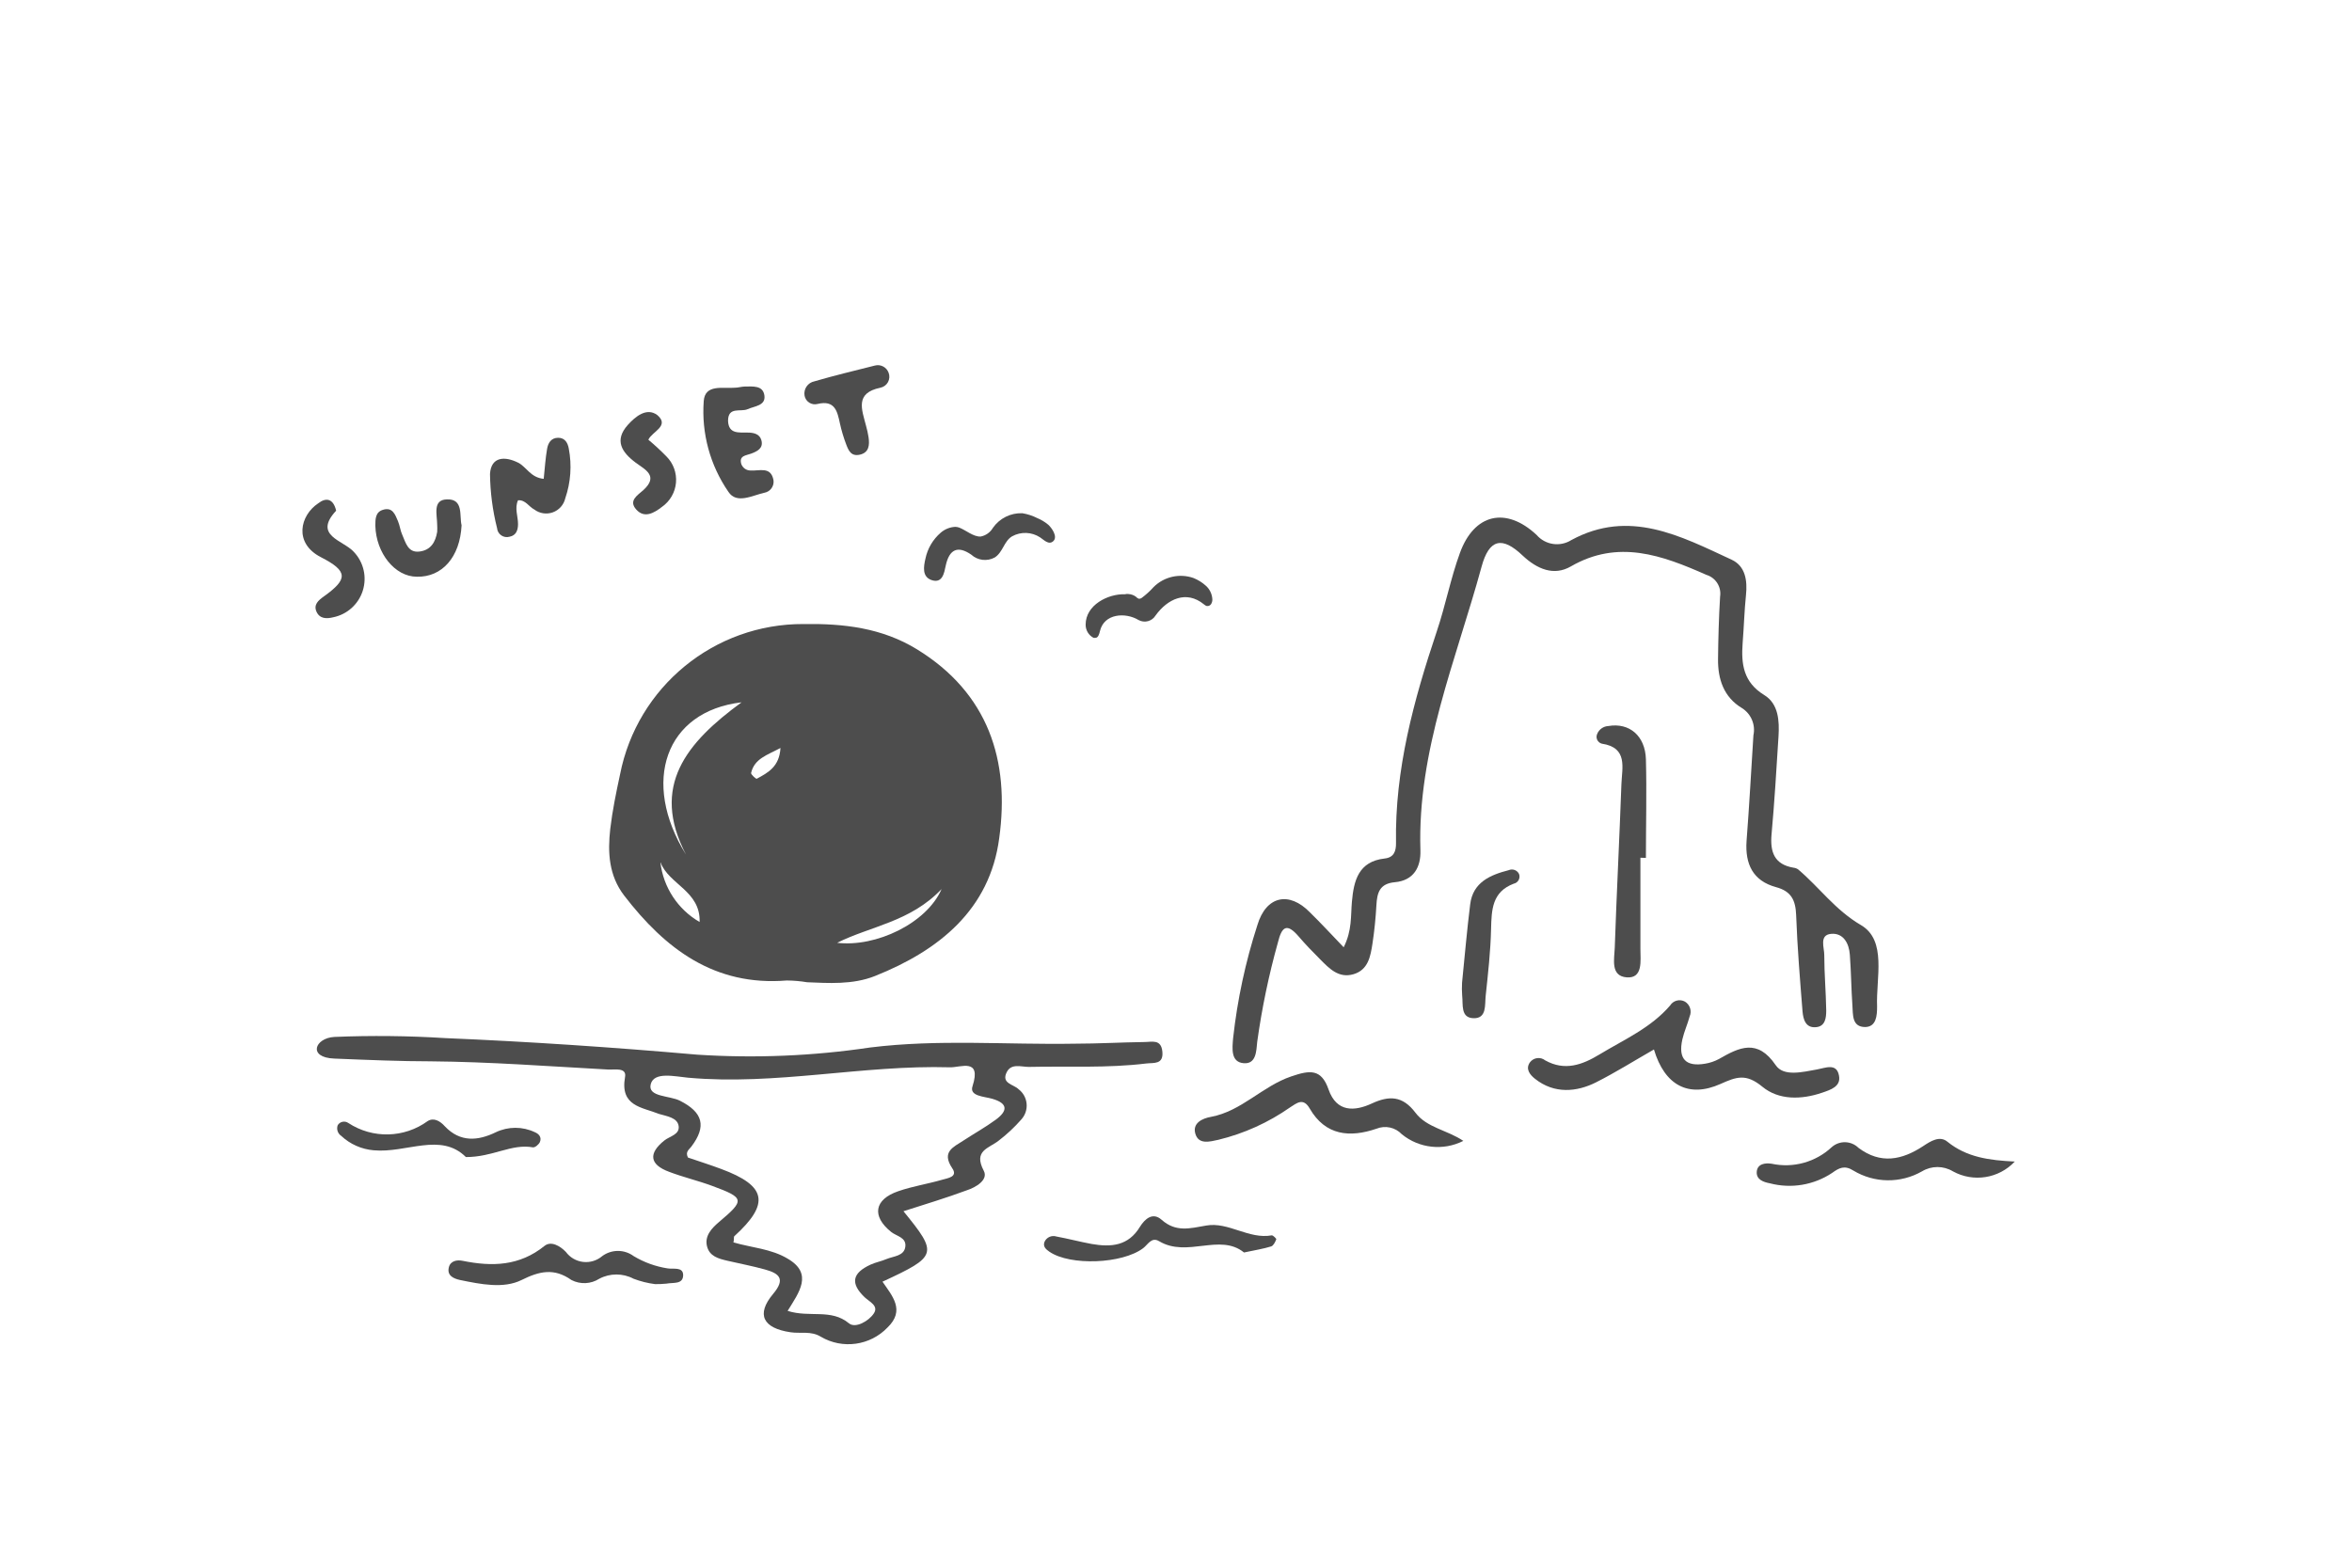
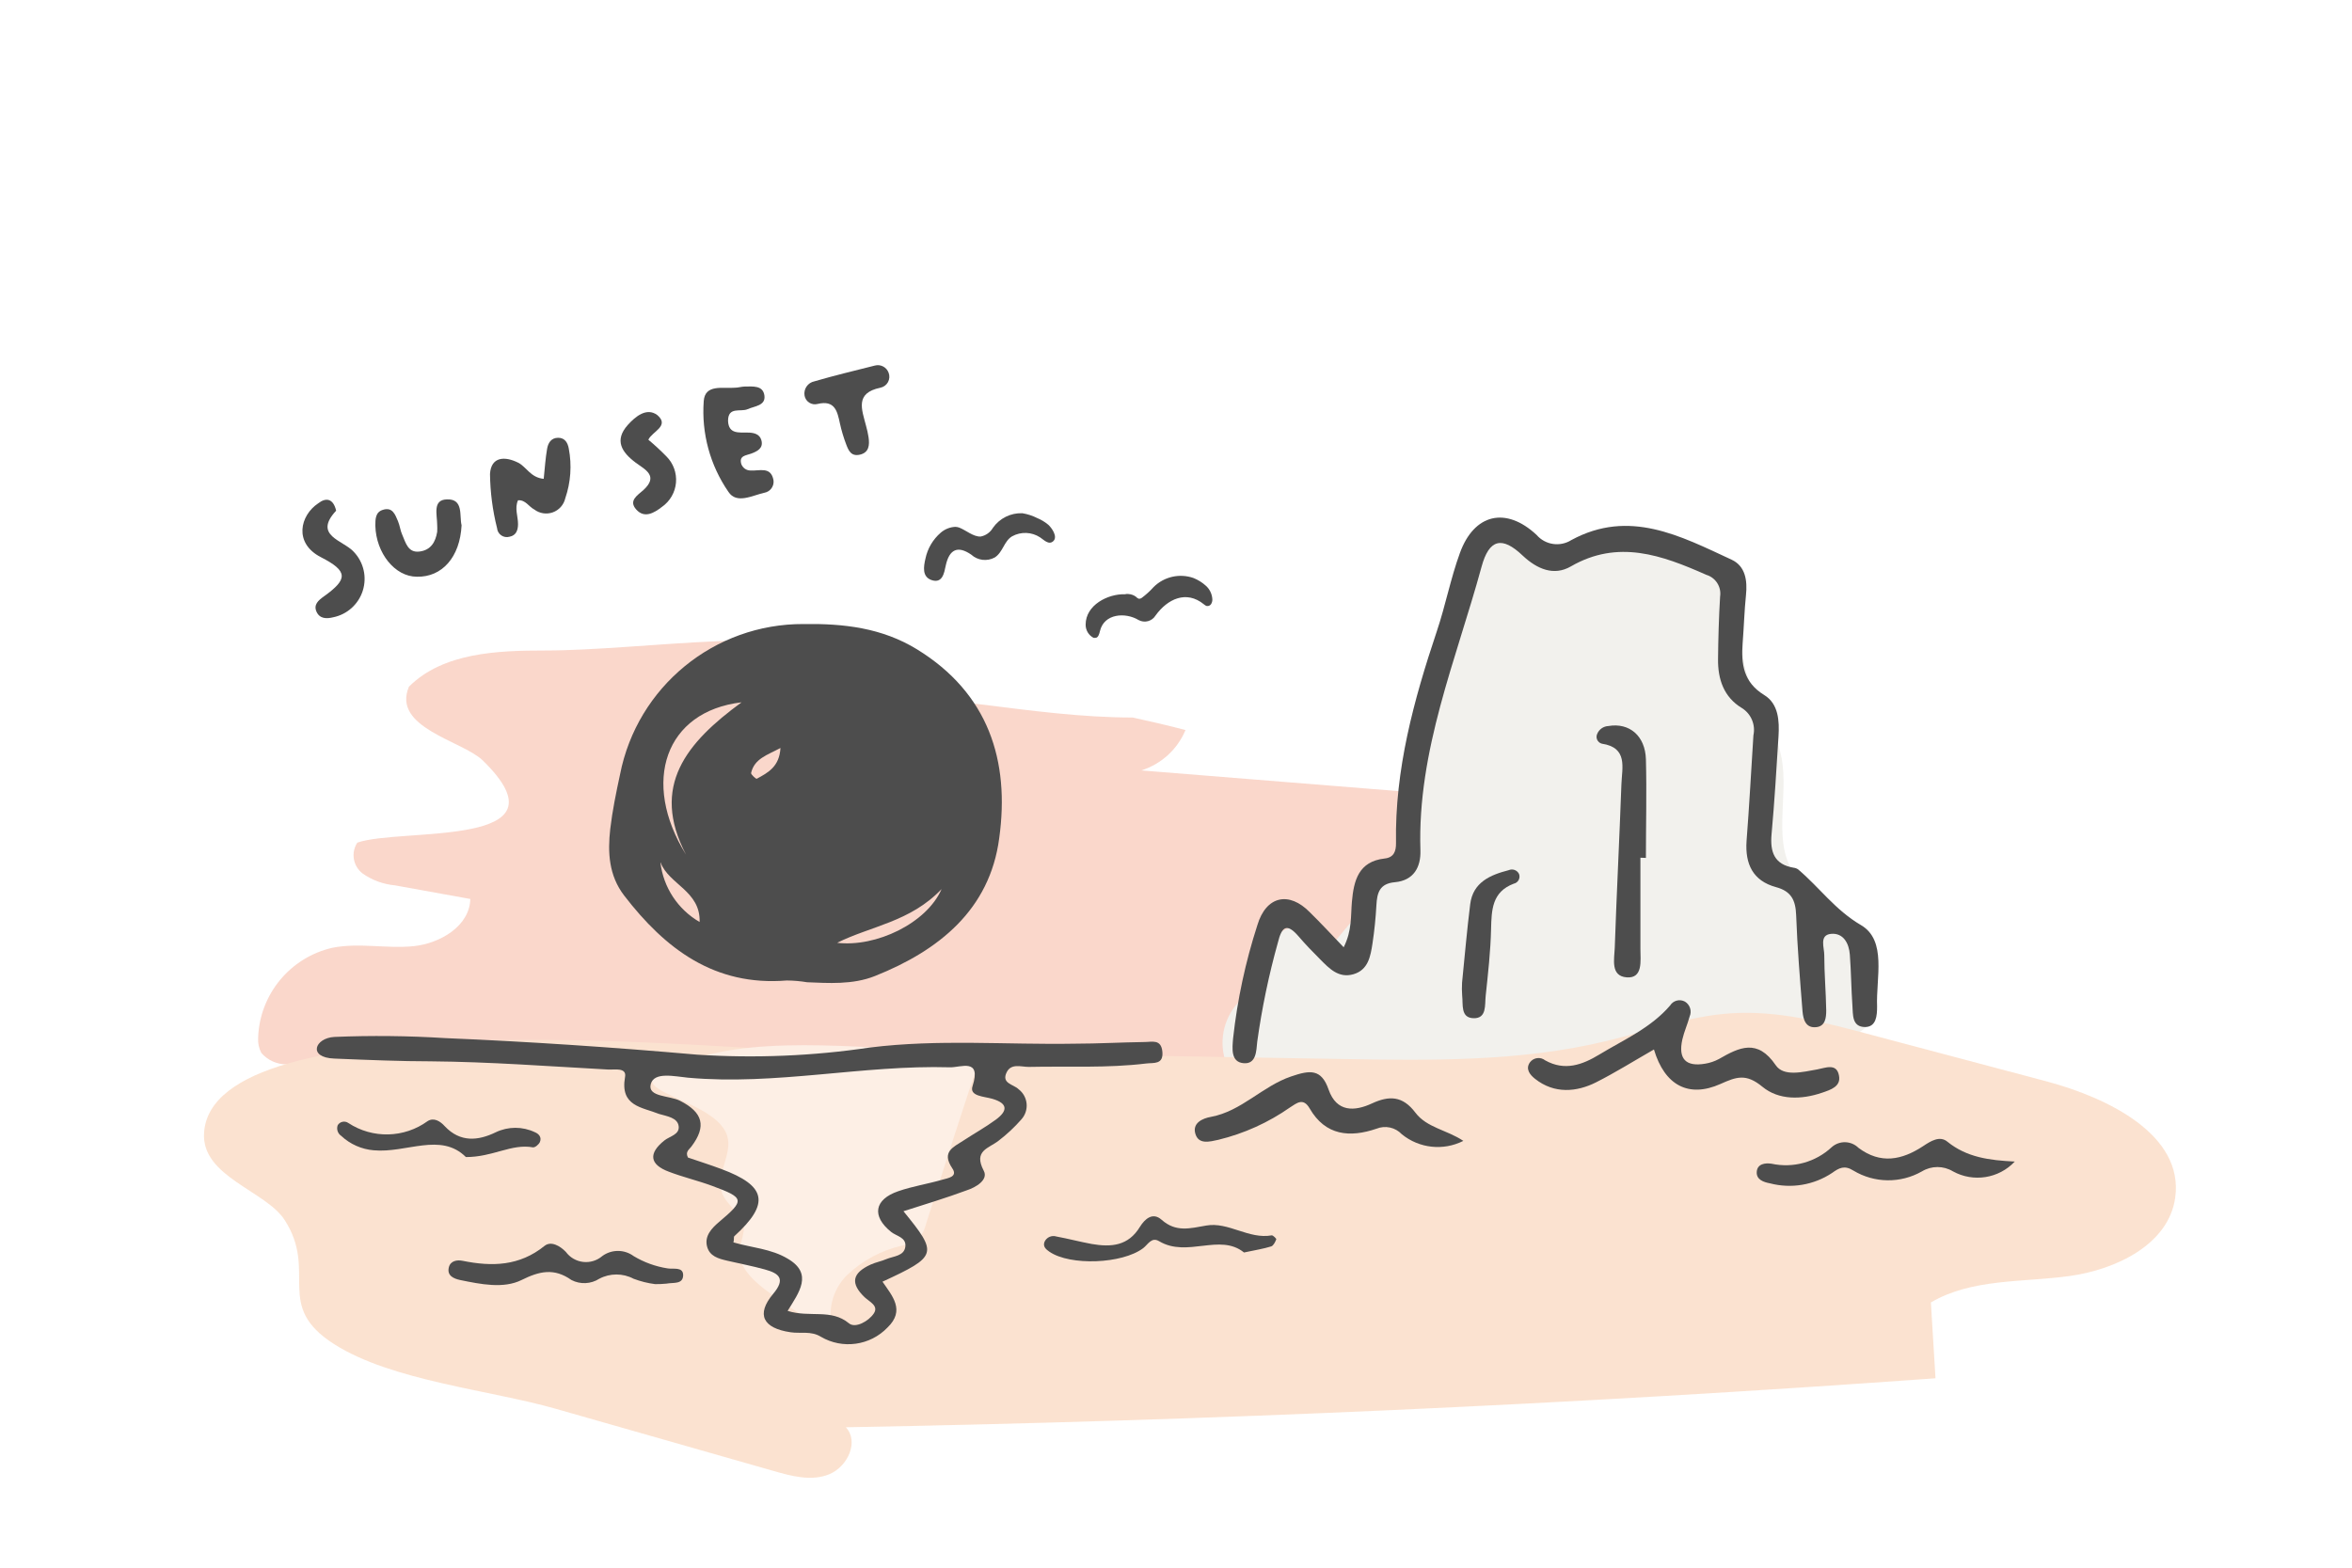
<svg xmlns="http://www.w3.org/2000/svg" viewBox="0 0 240 160">
  <defs>
-     <style>.cls-1{fill:#4d4d4d;}</style>
+     <style>.cls-1{opacity:0.3;}.cls-2{fill:#ed7952;}.cls-3{fill:#d2cfc3;}.cls-4{fill:#f39f61;}.cls-5{fill:#f8c8a8;}.cls-6{fill:#4d4d4d;}</style>
  </defs>
  <g id="レイヤー_1" data-name="レイヤー 1">
-     <path class="cls-1" d="M82.36,100.25a13.27,13.27,0,0,0-2.08-.18c-7.36.6-12.39-3.21-16.59-8.67C62.12,89.35,62,87,62.27,84.61c.22-1.87.6-3.72,1-5.57A19,19,0,0,1,82,63.69c4.1-.06,8,.39,11.57,2.58,7.28,4.47,9.49,11.36,8.39,19.28C101,92.83,95.83,97,89.29,99.61,87,100.53,84.45,100.33,82.36,100.25ZM70,87.22c-3.66-7,.06-11.44,5.67-15.54C67.89,72.59,65.39,79.8,70,87.22Zm15.39,9c4,.49,9.18-2,10.69-5.48C92.87,94.11,88.83,94.51,85.39,96.24Zm-18-8.19a8.11,8.11,0,0,0,4,6.07C71.49,90.94,68.25,90.26,67.42,88.05ZM79.64,76.34c-1.36.73-2.66,1.08-3,2.56,0,.16.51.62.58.58C78.37,78.86,79.53,78.25,79.64,76.34Z" />
-     <path class="cls-1" d="M92.19,123.62c3.55,4.35,3.47,4.59-2.14,7.19,1,1.46,2.34,2.92.51,4.68a5.54,5.54,0,0,1-6.8.94c-1-.62-2.07-.3-3.1-.46-2.8-.41-3.53-1.81-1.78-3.9,1.32-1.56.62-2.11-.84-2.51-1.26-.35-2.55-.59-3.83-.89-.9-.21-1.82-.45-2.07-1.49s.47-1.82,1.24-2.47c2.64-2.23,2.61-2.45-.69-3.67-1.45-.54-3-.9-4.43-1.45-2-.74-2.1-1.89-.47-3.19.55-.44,1.58-.6,1.46-1.47s-1.2-1-2-1.24c-1.74-.7-4-.77-3.47-3.77.19-1-1.09-.73-1.7-.76-6.05-.33-12.1-.79-18.15-.84-3,0-6.37-.14-9.81-.28-2.75-.1-2-2.1,0-2.21a108.74,108.74,0,0,1,11.3.12c8.59.36,17.17.94,25.72,1.69a83.21,83.21,0,0,0,17.64-.73c7-.87,13.92-.27,20.89-.39,2.37,0,4.75-.14,7.12-.17.76,0,1.7-.33,1.82,1s-.91,1.1-1.64,1.19c-4,.49-8,.26-12,.35-.77,0-1.77-.39-2.24.53-.59,1.17.7,1.24,1.21,1.75a2.1,2.1,0,0,1,.28,3.08,15.94,15.94,0,0,1-2.32,2.17c-1,.79-2.6,1-1.52,3.06.5.93-.79,1.7-1.72,2C96.56,122.26,94.4,122.91,92.19,123.62ZM80.37,133.79c2.27.72,4.42-.25,6.26,1.27.65.54,2-.21,2.53-1s-.43-1.19-.93-1.66c-1.47-1.41-1.29-2.46.6-3.33.52-.24,1.1-.34,1.63-.57.72-.3,1.8-.3,1.92-1.26s-.89-1.06-1.45-1.51c-2-1.61-1.72-3.31.72-4.15,1.46-.51,3-.74,4.51-1.18.54-.16,1.63-.28,1-1.18-1.12-1.68.14-2.15,1.16-2.82s2.25-1.36,3.3-2.13c1.22-.9,1.25-1.66-.38-2.13-.81-.24-2.36-.25-2-1.29.93-2.91-1.22-1.89-2.29-1.92-8.94-.26-17.78,1.87-26.75,1.06-1.32-.12-3.47-.65-3.8.67s1.94,1.14,3,1.69c2.32,1.18,2.72,2.59,1.15,4.67-.23.31-.65.53-.35,1.12,1.08.37,2.25.74,3.4,1.17,4.61,1.71,5,3.52,1.33,6.86-.08.08,0,.29-.09.63,1.84.54,3.87.65,5.55,1.67C83,130,81.53,131.91,80.37,133.79Z" />
-     <path class="cls-1" d="M137.11,96.68c.87-1.73.71-3.21.84-4.65.19-2.17.68-4.11,3.34-4.41.94-.1,1.17-.74,1.16-1.57-.13-7.5,1.81-14.59,4.16-21.61.89-2.64,1.41-5.4,2.36-8,1.45-4,4.69-4.77,7.82-1.85a2.75,2.75,0,0,0,3.55.53c5.91-3.21,11.13-.42,16.35,2,1.41.65,1.63,2.12,1.47,3.63s-.21,3.26-.34,4.89c-.16,2.14.08,4,2.21,5.3,1.45.89,1.55,2.62,1.45,4.22-.21,3.35-.41,6.71-.71,10-.16,1.81.29,3.07,2.25,3.4a1,1,0,0,1,.46.17c2.17,1.83,3.76,4.13,6.42,5.69s1.52,5.4,1.64,8.31c0,.9-.07,2.07-1.21,2.09-1.38,0-1.24-1.27-1.31-2.22-.12-1.71-.13-3.44-.26-5.15-.08-1.17-.66-2.25-1.91-2.14s-.69,1.42-.7,2.17c0,1.88.17,3.76.2,5.65,0,.73-.09,1.6-1,1.7-1.11.13-1.35-.8-1.42-1.62-.26-3.27-.53-6.54-.65-9.82-.06-1.51-.49-2.43-2.06-2.85-2.35-.64-3.16-2.35-3-4.7.28-3.6.47-7.2.7-10.79a2.63,2.63,0,0,0-1.15-2.77c-1.9-1.13-2.48-3-2.46-5s.08-4.26.21-6.39a2,2,0,0,0-1.4-2.22c-4.52-2-9-3.65-13.83-.86-1.73,1-3.44.28-4.92-1.11-2.1-2-3.42-1.69-4.19,1.14-2.6,9.53-6.56,18.76-6.24,28.93.06,1.75-.7,3.1-2.61,3.27-1.56.14-1.81,1.08-1.88,2.34s-.2,2.61-.4,3.91-.43,2.7-1.94,3.14-2.47-.58-3.4-1.52c-.75-.75-1.5-1.52-2.19-2.33-1.23-1.43-1.73-1-2.13.64a76.9,76.9,0,0,0-2.1,10.09c-.1.93-.08,2.32-1.4,2.2s-1.15-1.51-1.06-2.57a58,58,0,0,1,2.47-11.51c.89-3,3.24-3.5,5.37-1.31C134.75,94.18,135.8,95.31,137.11,96.68Z" />
-     <path class="cls-1" d="M168.77,107.11c-2.06,1.18-3.94,2.36-5.9,3.35s-4.26,1.22-6.24-.36c-.51-.4-1-1-.51-1.68a1.09,1.09,0,0,1,1.55-.2c2,1.12,3.79.46,5.54-.6,2.51-1.52,5.25-2.71,7.21-5a1.14,1.14,0,0,1,1.52-.39,1.21,1.21,0,0,1,.47,1.52c-.21.78-.56,1.54-.74,2.33-.45,2,.36,2.82,2.33,2.48a4.48,4.48,0,0,0,1.39-.47c2.09-1.2,3.94-2.12,5.81.63.81,1.19,2.74.69,4.21.43.84-.15,2-.69,2.24.62.23,1.13-.87,1.46-1.71,1.75-2.13.73-4.44.77-6.11-.61s-2.66-1-4.27-.28C172.31,112.08,169.86,110.78,168.77,107.11Z" />
-     <path class="cls-1" d="M149.32,116.44a5.79,5.79,0,0,1-6.28-.68,2.34,2.34,0,0,0-2.59-.56c-2.7.92-5.2.72-6.81-2.07-.66-1.14-1.32-.54-2-.11a21.63,21.63,0,0,1-7.32,3.31c-.88.19-2,.51-2.34-.6s.72-1.59,1.58-1.74c3.14-.58,5.24-3.13,8.2-4.13,1.9-.65,3.07-.8,3.81,1.34.82,2.35,2.67,2.23,4.42,1.42s3.13-.8,4.44.94C145.59,115.1,147.66,115.32,149.32,116.44Z" />
-     <path class="cls-1" d="M167.39,87.54c0,3.12,0,6.23,0,9.34,0,1.16.28,3-1.4,2.87s-1.26-1.87-1.22-3c.19-5.57.48-11.13.68-16.7.06-1.7.69-3.75-2-4.15a.72.72,0,0,1-.47-1,1.3,1.3,0,0,1,1.14-.8c2.14-.37,3.76,1,3.83,3.39.09,3.35,0,6.71,0,10.07Z" />
-     <path class="cls-1" d="M205.59,118.55a5.21,5.21,0,0,1-6.31,1,3.06,3.06,0,0,0-3.16,0,6.91,6.91,0,0,1-7-.08c-.9-.57-1.45-.28-2.17.24a7.86,7.86,0,0,1-6.35,1.06c-.64-.12-1.4-.37-1.34-1.18s.86-.92,1.51-.82a6.87,6.87,0,0,0,6.14-1.69,2,2,0,0,1,2.73.07c2.25,1.69,4.43,1.25,6.59-.17.78-.52,1.7-1.1,2.48-.46C200.69,118.13,203,118.42,205.59,118.55Z" />
-     <path class="cls-1" d="M66.85,131.06a9.58,9.58,0,0,1-2.2-.55,3.74,3.74,0,0,0-3.5,0,2.84,2.84,0,0,1-2.84.13c-1.77-1.25-3.26-.91-5.09,0s-4.18.43-6.27,0c-.65-.14-1.36-.44-1.15-1.29.16-.67.83-.79,1.41-.67,3,.61,5.8.54,8.35-1.52.67-.54,1.59,0,2.18.61a2.55,2.55,0,0,0,3.71.43,2.7,2.7,0,0,1,3.21,0,9.56,9.56,0,0,0,3.44,1.25c.58.11,1.59-.19,1.61.67,0,1-1,.75-1.71.89A11.08,11.08,0,0,1,66.85,131.06Z" />
-     <path class="cls-1" d="M75,39.57c.32,0,.64-.11,1-.12.82,0,1.85-.14,2,.91s-1,1.08-1.71,1.4-2-.31-2,1.2c.06,1.35,1.09,1.17,2,1.19.6,0,1.22.13,1.4.77.23.82-.4,1.14-1.05,1.38-.5.19-1.25.19-1,1.05a1,1,0,0,0,.92.67c.9.07,2.11-.47,2.37,1A1.14,1.14,0,0,1,78,50.29c-1.23.27-2.83,1.19-3.67-.09a14.44,14.44,0,0,1-2.52-9.27C71.94,39.17,73.78,39.68,75,39.57Z" />
-     <path class="cls-1" d="M55.48,48.87c.12-1.15.18-2.12.35-3.08.1-.57.4-1.1,1.11-1.11s1,.53,1.1,1.11a9.91,9.91,0,0,1-.36,5.07A2,2,0,0,1,54.52,52c-.57-.29-.89-1-1.66-.94-.37.81,0,1.62,0,2.42,0,.61-.18,1.17-.87,1.3a1,1,0,0,1-1.27-.88A23.86,23.86,0,0,1,50,48.37c.11-1.77,1.51-1.85,2.93-1.12C53.73,47.69,54.17,48.75,55.48,48.87Z" />
-     <path class="cls-1" d="M126.94,127.83c-2.47-2-5.79.56-8.66-1.15-.78-.47-1.14.34-1.63.71-2.13,1.61-7.45,1.82-9.57.36-.34-.24-.68-.51-.5-1a1,1,0,0,1,1.22-.55c1.2.22,2.39.54,3.59.76,2,.35,3.75.2,4.93-1.75.5-.8,1.3-1.53,2.21-.72,1.46,1.3,2.9.88,4.56.59,2.26-.4,4.33,1.43,6.69,1,.13,0,.48.34.45.41-.11.28-.29.65-.52.72C128.94,127.45,128.13,127.58,126.94,127.83Z" />
-     <path class="cls-1" d="M47.54,118.09c-2.57-2.56-6.07-.38-9.41-.69a5.52,5.52,0,0,1-3.31-1.47.93.93,0,0,1-.36-1.09.76.76,0,0,1,1.08-.23,7.12,7.12,0,0,0,8.1-.19c.62-.39,1.28,0,1.75.53,1.57,1.66,3.39,1.49,5.2.61a4.63,4.63,0,0,1,4,0c.39.16.71.51.5,1-.11.25-.49.57-.71.54C52.2,116.7,50.3,118.1,47.54,118.09Z" />
-     <path class="cls-1" d="M47.1,53.61c-.16,3.26-2,5.31-4.56,5.25-2.25,0-4.16-2.41-4.24-5.19,0-.68,0-1.39.75-1.63,1-.33,1.27.47,1.56,1.15.19.45.25,1,.44,1.4.35.8.58,1.85,1.76,1.7s1.63-1,1.8-2a6.13,6.13,0,0,0,0-.74c0-1-.5-2.56,1-2.58C47.33,50.9,46.86,52.68,47.1,53.61Z" />
-     <path class="cls-1" d="M149.19,100.29c.27-2.68.5-5.36.83-8,.28-2.26,2.07-3,3.93-3.48a.81.81,0,0,1,1.05.38.74.74,0,0,1-.54,1c-2.21.84-2.26,2.66-2.31,4.62-.05,2.28-.31,4.56-.55,6.83-.1.91.13,2.31-1.23,2.28s-1.06-1.4-1.17-2.32A10.08,10.08,0,0,1,149.19,100.29Z" />
-     <path class="cls-1" d="M34.3,52.12c-2.38,2.56.71,3,1.8,4.2A4,4,0,0,1,34,63c-.68.17-1.37.16-1.7-.56s.18-1.17.75-1.57c2.44-1.75,2.51-2.56-.3-4s-2.13-4.27-.28-5.5C33.24,50.77,34,50.84,34.3,52.12Z" />
-     <path class="cls-1" d="M89.27,37.31a1.17,1.17,0,0,1,1.4.72,1.14,1.14,0,0,1-.83,1.54c-2.64.54-1.89,2.24-1.47,3.88a9.71,9.71,0,0,1,.26,1.19c.11.78.05,1.54-.87,1.76s-1.18-.43-1.42-1.06a15.09,15.09,0,0,1-.63-2.11c-.27-1.25-.51-2.43-2.29-2a1.07,1.07,0,0,1-1.32-.84,1.27,1.27,0,0,1,1-1.47C85.15,38.32,87.22,37.83,89.27,37.31Z" />
-     <path class="cls-1" d="M97.89,53.85c.67.26,1.44.95,2.18.91a1.86,1.86,0,0,0,1.25-.89,3.5,3.5,0,0,1,3-1.49,5.28,5.28,0,0,1,1.53.5,4.32,4.32,0,0,1,1.11.67c.34.3,1,1.21.53,1.67s-1-.15-1.35-.37a2.77,2.77,0,0,0-2.87-.11c-.83.5-.93,1.63-1.77,2.16a2.08,2.08,0,0,1-2.39-.29c-1.36-.94-2.24-.58-2.61,1.13-.15.71-.32,1.87-1.48,1.45-.93-.35-.78-1.34-.59-2.16A4.79,4.79,0,0,1,96,54.36a2.45,2.45,0,0,1,1.48-.59A1.26,1.26,0,0,1,97.89,53.85Z" />
-     <path class="cls-1" d="M66.16,44.88A24.76,24.76,0,0,1,68,46.58a3.37,3.37,0,0,1-.45,5.15c-.81.63-1.79,1.2-2.62.28s.13-1.46.73-2c1.57-1.44.17-2.08-.78-2.78-1.44-1.07-2.23-2.29-.81-3.87.76-.84,1.91-1.81,3-1C68.38,43.48,66.52,44.05,66.16,44.88Z" />
-     <path class="cls-1" d="M115.18,60.63a1.4,1.4,0,0,1,.74.28.63.63,0,0,0,.29.2.42.42,0,0,0,.28-.08,8.14,8.14,0,0,0,1.23-1.12,3.93,3.93,0,0,1,4.06-.92,4.28,4.28,0,0,1,1.3.82,2,2,0,0,1,.63,1.37.85.85,0,0,1-.14.49.45.45,0,0,1-.44.18.81.81,0,0,1-.28-.17c-1.81-1.48-3.73-.53-4.93,1.13a1.3,1.3,0,0,1-1.74.47c-1.34-.81-3.52-.67-3.94,1.13-.07.29-.17.69-.47.69a.61.61,0,0,1-.18,0,1.5,1.5,0,0,1-.81-1.35c0-2,2.27-3.15,4-3.1C114.93,60.61,115.06,60.61,115.18,60.63Z" />
+     <g class="cls-1">
+       <path class="cls-2" d="M115.58,73.23c1.81.39,3.6.81,5.39,1.28a7.25,7.25,0,0,1-4.51,4.12l38.65,3.11c2,5.33-3.42,10.59-8.74,12.62-4,1.54-10.77,2.32-13.56,6-3.24,4.24-1.27,7.18-8.48,8.31a108.27,108.27,0,0,1-20.65,1.45A111.92,111.92,0,0,0,92,109.79c-3.54.24-7,1-10.53,1.45-17.4,2-34.85-.45-52.2-2.61a3.39,3.39,0,0,1-2.6-1.16,2.9,2.9,0,0,1-.33-1.54,9.76,9.76,0,0,1,7.58-9.2c2.7-.54,5.51.11,8.25-.16s5.76-2.06,5.82-4.82L40.3,90.36A6.84,6.84,0,0,1,37,89.15,2.35,2.35,0,0,1,36.46,86c4.52-1.57,22.09.65,12.78-8.41-2.11-2-9.29-3.33-7.51-7.51,3.49-3.47,9-3.69,13.89-3.69,10.05,0,25.29-2.7,34.46.53-1,2.36-3.21,3.53-5.75,3.95C95,70.44,105.2,73.23,115.58,73.23Z" />
+       <path class="cls-3" d="M125.65,108a79.14,79.14,0,0,1,3.63-10.76c.54-1.28,1.55-2.79,2.91-2.48s2.15,2.2,3.4,1.76a2.28,2.28,0,0,0,.86-.72c2.74-3.25,5.52-6.56,7.17-10.48,3.86-9.14,1.19-20.51,6.76-28.71,1.07-1.59,3.26-3.08,4.74-1.85.51.42.79,1.1,1.36,1.46,1.11.7,2.49-.19,3.67-.77,3.29-1.65,7.22-.82,10.8,0,2.34.57,4.93,1.3,6.18,3.37,1.45,2.42.41,5.52.76,8.32.45,3.61,3.2,6.57,3.89,10.14.8,4.12-1.09,9,1.57,12.23a20.25,20.25,0,0,0,2.32,2.11c2.79,2.53,4,6.32,5.14,9.92A3.68,3.68,0,0,1,191,104a3.15,3.15,0,0,1-1.51,1.46,10.77,10.77,0,0,1-10.08.09,8.37,8.37,0,0,0-3.16-1.37c-1.76-.14-3.24,1.21-4.81,2-2.14,1.11-4.62,1.23-7,1.34L127,109.16a2.29,2.29,0,0,1-1.53-.3,1.93,1.93,0,0,1-.57-1.07,6.08,6.08,0,0,1,2-6" />
+       <path class="cls-4" d="M136.76,108.08c9.1.16,18.31.3,27.16-1.83,4.23-1,8.37-2.55,12.7-2.83,4.84-.32,9.62.94,14.3,2.19l17.89,4.75c6.27,1.67,14.05,5.45,13.15,11.88-.67,4.78-6.05,7.35-10.83,8s-9.94.24-14.1,2.69l.47,7.74q-55.51,4-111.19,5c1.37,1.45.19,4-1.66,4.78s-3.94.19-5.85-.36l-22.1-6.31c-6.72-1.92-16.7-2.84-22.58-6.58-6.22-3.94-1.65-7.34-5.06-12.66-1.9-3-8.49-4.43-8.24-8.88.75-13.68,52.15-8.65,59.51-8.52Z" />
+       <path class="cls-5" d="M74.2,115.91c.59,1.89-1.2,3.94-.54,5.8.49,1.39,2.26,2.25,2.26,3.73a10.28,10.28,0,0,1-.45,1.86c-.3,1.72,1.16,3.2,2.54,4.27a47.73,47.73,0,0,0,7.07,4.49,5.66,5.66,0,0,1,1.36-5.93,12,12,0,0,1,5.6-3,3.66,3.66,0,0,0,1.82-.88,3.36,3.36,0,0,0,.62-1.29q2.8-8.85,5.73-17.66c-8.52.16-20.38-1.8-28.56.51C59.4,111.26,72.8,111.46,74.2,115.91Z" />
+     </g>
+     <path class="cls-6" d="M82.36,100.25a13.27,13.27,0,0,0-2.08-.18c-7.36.6-12.39-3.21-16.59-8.67C62.12,89.35,62,87,62.27,84.61c.22-1.87.6-3.72,1-5.57A19,19,0,0,1,82,63.69c4.1-.06,8,.39,11.57,2.58,7.28,4.47,9.49,11.36,8.39,19.28C101,92.83,95.83,97,89.29,99.61,87,100.53,84.45,100.33,82.36,100.25ZM70,87.22c-3.66-7,.06-11.44,5.67-15.54C67.89,72.59,65.39,79.8,70,87.22Zm15.39,9c4,.49,9.18-2,10.69-5.48C92.87,94.11,88.83,94.51,85.39,96.24Zm-18-8.19a8.11,8.11,0,0,0,4,6.07C71.49,90.94,68.25,90.26,67.42,88.05ZM79.64,76.34c-1.36.73-2.66,1.08-3,2.56,0,.16.51.62.58.58C78.37,78.86,79.53,78.25,79.64,76.34Z" />
+     <path class="cls-6" d="M92.19,123.62c3.55,4.35,3.47,4.59-2.14,7.19,1,1.46,2.34,2.92.51,4.68a5.54,5.54,0,0,1-6.8.94c-1-.62-2.07-.3-3.1-.46-2.8-.41-3.53-1.81-1.78-3.9,1.32-1.56.62-2.11-.84-2.51-1.26-.35-2.55-.59-3.83-.89-.9-.21-1.82-.45-2.07-1.49s.47-1.82,1.24-2.47c2.64-2.23,2.61-2.45-.69-3.67-1.45-.54-3-.9-4.43-1.45-2-.74-2.1-1.89-.47-3.19.55-.44,1.58-.6,1.46-1.47s-1.2-1-2-1.24c-1.74-.7-4-.77-3.47-3.77.19-1-1.09-.73-1.7-.76-6.05-.33-12.1-.79-18.15-.84-3,0-6.37-.14-9.81-.28-2.75-.1-2-2.1,0-2.21a108.74,108.74,0,0,1,11.3.12c8.59.36,17.17.94,25.72,1.69a83.21,83.21,0,0,0,17.64-.73c7-.87,13.92-.27,20.89-.39,2.37,0,4.75-.14,7.12-.17.76,0,1.7-.33,1.82,1s-.91,1.1-1.64,1.19c-4,.49-8,.26-12,.35-.77,0-1.77-.39-2.24.53-.59,1.17.7,1.24,1.21,1.75a2.1,2.1,0,0,1,.28,3.08,15.94,15.94,0,0,1-2.32,2.17c-1,.79-2.6,1-1.52,3.06.5.93-.79,1.7-1.72,2C96.56,122.26,94.4,122.91,92.19,123.62ZM80.37,133.79c2.27.72,4.42-.25,6.26,1.27.65.54,2-.21,2.53-1s-.43-1.19-.93-1.66c-1.47-1.41-1.29-2.46.6-3.33.52-.24,1.1-.34,1.63-.57.72-.3,1.8-.3,1.92-1.26s-.89-1.06-1.45-1.51c-2-1.61-1.72-3.31.72-4.15,1.46-.51,3-.74,4.51-1.18.54-.16,1.63-.28,1-1.18-1.12-1.68.14-2.15,1.16-2.82s2.25-1.36,3.3-2.13c1.22-.9,1.25-1.66-.38-2.13-.81-.24-2.36-.25-2-1.29.93-2.91-1.22-1.89-2.29-1.92-8.94-.26-17.78,1.87-26.75,1.06-1.32-.12-3.47-.65-3.8.67s1.94,1.14,3,1.69c2.32,1.18,2.72,2.59,1.15,4.67-.23.31-.65.53-.35,1.12,1.08.37,2.25.74,3.4,1.17,4.61,1.71,5,3.52,1.33,6.86-.08.08,0,.29-.09.63,1.84.54,3.87.65,5.55,1.67C83,130,81.53,131.91,80.37,133.79Z" />
+     <path class="cls-6" d="M137.11,96.68c.87-1.73.71-3.21.84-4.65.19-2.17.68-4.11,3.34-4.41.94-.1,1.17-.74,1.16-1.57-.13-7.5,1.81-14.59,4.16-21.61.89-2.64,1.41-5.4,2.36-8,1.45-4,4.69-4.77,7.82-1.85a2.75,2.75,0,0,0,3.55.53c5.91-3.21,11.13-.42,16.35,2,1.41.65,1.63,2.12,1.47,3.63s-.21,3.26-.34,4.89c-.16,2.14.08,4,2.21,5.3,1.45.89,1.55,2.62,1.45,4.22-.21,3.35-.41,6.71-.71,10-.16,1.81.29,3.07,2.25,3.4a1,1,0,0,1,.46.17c2.17,1.83,3.76,4.13,6.42,5.69s1.52,5.4,1.64,8.31c0,.9-.07,2.07-1.21,2.09-1.38,0-1.24-1.27-1.31-2.22-.12-1.71-.13-3.44-.26-5.15-.08-1.17-.66-2.25-1.91-2.14s-.69,1.42-.7,2.17c0,1.88.17,3.76.2,5.65,0,.73-.09,1.6-1,1.7-1.11.13-1.35-.8-1.42-1.62-.26-3.27-.53-6.54-.65-9.82-.06-1.51-.49-2.43-2.06-2.85-2.35-.64-3.16-2.35-3-4.7.28-3.6.47-7.2.7-10.79a2.63,2.63,0,0,0-1.15-2.77c-1.9-1.13-2.48-3-2.46-5s.08-4.26.21-6.39a2,2,0,0,0-1.4-2.22c-4.52-2-9-3.65-13.83-.86-1.73,1-3.44.28-4.92-1.11-2.1-2-3.42-1.69-4.19,1.14-2.6,9.53-6.56,18.76-6.24,28.93.06,1.75-.7,3.1-2.61,3.27-1.56.14-1.81,1.08-1.88,2.34s-.2,2.61-.4,3.91-.43,2.7-1.94,3.14-2.47-.58-3.4-1.52c-.75-.75-1.5-1.52-2.19-2.33-1.23-1.43-1.73-1-2.13.64a76.9,76.9,0,0,0-2.1,10.09c-.1.93-.08,2.32-1.4,2.2s-1.15-1.51-1.06-2.57a58,58,0,0,1,2.47-11.51c.89-3,3.24-3.5,5.37-1.31C134.75,94.18,135.8,95.31,137.11,96.68Z" />
+     <path class="cls-6" d="M168.77,107.11c-2.06,1.18-3.94,2.36-5.9,3.35s-4.26,1.22-6.24-.36c-.51-.4-1-1-.51-1.68a1.09,1.09,0,0,1,1.55-.2c2,1.12,3.79.46,5.54-.6,2.51-1.52,5.25-2.71,7.21-5a1.14,1.14,0,0,1,1.52-.39,1.21,1.21,0,0,1,.47,1.52c-.21.78-.56,1.54-.74,2.33-.45,2,.36,2.82,2.33,2.48a4.48,4.48,0,0,0,1.39-.47c2.09-1.2,3.94-2.12,5.81.63.81,1.19,2.74.69,4.21.43.84-.15,2-.69,2.24.62.23,1.13-.87,1.46-1.71,1.75-2.13.73-4.44.77-6.11-.61s-2.66-1-4.27-.28C172.31,112.08,169.86,110.78,168.77,107.11Z" />
+     <path class="cls-6" d="M149.32,116.44a5.79,5.79,0,0,1-6.28-.68,2.34,2.34,0,0,0-2.59-.56c-2.7.92-5.2.72-6.81-2.07-.66-1.14-1.32-.54-2-.11a21.63,21.63,0,0,1-7.32,3.31c-.88.19-2,.51-2.34-.6s.72-1.59,1.58-1.74c3.14-.58,5.24-3.13,8.2-4.13,1.9-.65,3.07-.8,3.81,1.34.82,2.35,2.67,2.23,4.42,1.42s3.13-.8,4.44.94C145.59,115.1,147.66,115.32,149.32,116.44Z" />
+     <path class="cls-6" d="M167.39,87.54c0,3.12,0,6.23,0,9.34,0,1.16.28,3-1.4,2.87s-1.26-1.87-1.22-3c.19-5.57.48-11.13.68-16.7.06-1.7.69-3.75-2-4.15a.72.72,0,0,1-.47-1,1.3,1.3,0,0,1,1.14-.8c2.14-.37,3.76,1,3.83,3.39.09,3.35,0,6.71,0,10.07Z" />
+     <path class="cls-6" d="M205.59,118.55a5.21,5.21,0,0,1-6.31,1,3.06,3.06,0,0,0-3.16,0,6.91,6.91,0,0,1-7-.08c-.9-.57-1.45-.28-2.17.24a7.86,7.86,0,0,1-6.35,1.06c-.64-.12-1.4-.37-1.34-1.18s.86-.92,1.51-.82a6.87,6.87,0,0,0,6.14-1.69,2,2,0,0,1,2.73.07c2.25,1.69,4.43,1.25,6.59-.17.78-.52,1.7-1.1,2.48-.46C200.69,118.13,203,118.42,205.59,118.55Z" />
+     <path class="cls-6" d="M66.85,131.06a9.58,9.58,0,0,1-2.2-.55,3.74,3.74,0,0,0-3.5,0,2.84,2.84,0,0,1-2.84.13c-1.77-1.25-3.26-.91-5.09,0s-4.18.43-6.27,0c-.65-.14-1.36-.44-1.15-1.29.16-.67.83-.79,1.41-.67,3,.61,5.8.54,8.35-1.52.67-.54,1.59,0,2.18.61a2.55,2.55,0,0,0,3.71.43,2.7,2.7,0,0,1,3.21,0,9.56,9.56,0,0,0,3.44,1.25c.58.11,1.59-.19,1.61.67,0,1-1,.75-1.71.89A11.08,11.08,0,0,1,66.85,131.06Z" />
+     <path class="cls-6" d="M75,39.57c.32,0,.64-.11,1-.12.82,0,1.85-.14,2,.91s-1,1.08-1.71,1.4-2-.31-2,1.2c.06,1.35,1.09,1.17,2,1.19.6,0,1.22.13,1.4.77.23.82-.4,1.14-1.05,1.38-.5.19-1.25.19-1,1.05a1,1,0,0,0,.92.67c.9.07,2.11-.47,2.37,1A1.14,1.14,0,0,1,78,50.29c-1.23.27-2.83,1.19-3.67-.09a14.44,14.44,0,0,1-2.52-9.27C71.94,39.17,73.78,39.68,75,39.57Z" />
+     <path class="cls-6" d="M55.48,48.87c.12-1.15.18-2.12.35-3.08.1-.57.4-1.1,1.11-1.11s1,.53,1.1,1.11a9.91,9.91,0,0,1-.36,5.07A2,2,0,0,1,54.52,52c-.57-.29-.89-1-1.66-.94-.37.81,0,1.62,0,2.42,0,.61-.18,1.17-.87,1.3a1,1,0,0,1-1.27-.88A23.86,23.86,0,0,1,50,48.37c.11-1.77,1.51-1.85,2.93-1.12C53.73,47.69,54.17,48.75,55.48,48.87Z" />
+     <path class="cls-6" d="M126.94,127.83c-2.47-2-5.79.56-8.66-1.15-.78-.47-1.14.34-1.63.71-2.13,1.61-7.45,1.82-9.57.36-.34-.24-.68-.51-.5-1a1,1,0,0,1,1.22-.55c1.2.22,2.39.54,3.59.76,2,.35,3.75.2,4.93-1.75.5-.8,1.3-1.53,2.21-.72,1.46,1.3,2.9.88,4.56.59,2.26-.4,4.33,1.43,6.69,1,.13,0,.48.34.45.41-.11.28-.29.65-.52.72C128.94,127.45,128.13,127.58,126.94,127.83Z" />
+     <path class="cls-6" d="M47.54,118.09c-2.57-2.56-6.07-.38-9.41-.69a5.52,5.52,0,0,1-3.31-1.47.93.93,0,0,1-.36-1.09.76.76,0,0,1,1.08-.23,7.12,7.12,0,0,0,8.1-.19c.62-.39,1.28,0,1.75.53,1.57,1.66,3.39,1.49,5.2.61a4.63,4.63,0,0,1,4,0c.39.16.71.51.5,1-.11.25-.49.57-.71.54C52.2,116.7,50.3,118.1,47.54,118.09Z" />
+     <path class="cls-6" d="M47.1,53.61c-.16,3.26-2,5.31-4.56,5.25-2.25,0-4.16-2.41-4.24-5.19,0-.68,0-1.39.75-1.63,1-.33,1.27.47,1.56,1.15.19.45.25,1,.44,1.4.35.8.58,1.85,1.76,1.7s1.63-1,1.8-2a6.13,6.13,0,0,0,0-.74c0-1-.5-2.56,1-2.58C47.33,50.9,46.86,52.68,47.1,53.61Z" />
+     <path class="cls-6" d="M149.19,100.29c.27-2.68.5-5.36.83-8,.28-2.26,2.07-3,3.93-3.48a.81.81,0,0,1,1.05.38.74.74,0,0,1-.54,1c-2.21.84-2.26,2.66-2.31,4.62-.05,2.28-.31,4.56-.55,6.83-.1.91.13,2.31-1.23,2.28s-1.06-1.4-1.17-2.32A10.08,10.08,0,0,1,149.19,100.29Z" />
+     <path class="cls-6" d="M34.3,52.12c-2.38,2.56.71,3,1.8,4.2A4,4,0,0,1,34,63c-.68.17-1.37.16-1.7-.56s.18-1.17.75-1.57c2.44-1.75,2.51-2.56-.3-4s-2.13-4.27-.28-5.5C33.24,50.77,34,50.84,34.3,52.12Z" />
+     <path class="cls-6" d="M89.27,37.31a1.17,1.17,0,0,1,1.4.72,1.14,1.14,0,0,1-.83,1.54c-2.64.54-1.89,2.24-1.47,3.88a9.71,9.71,0,0,1,.26,1.19c.11.78.05,1.54-.87,1.76s-1.18-.43-1.42-1.06a15.09,15.09,0,0,1-.63-2.11c-.27-1.25-.51-2.43-2.29-2a1.07,1.07,0,0,1-1.32-.84,1.27,1.27,0,0,1,1-1.47C85.15,38.32,87.22,37.83,89.27,37.31Z" />
+     <path class="cls-6" d="M97.89,53.85c.67.26,1.44.95,2.18.91a1.86,1.86,0,0,0,1.25-.89,3.5,3.5,0,0,1,3-1.49,5.28,5.28,0,0,1,1.53.5,4.32,4.32,0,0,1,1.11.67c.34.3,1,1.21.53,1.67s-1-.15-1.35-.37a2.77,2.77,0,0,0-2.87-.11c-.83.5-.93,1.63-1.77,2.16a2.08,2.08,0,0,1-2.39-.29c-1.36-.94-2.24-.58-2.61,1.13-.15.71-.32,1.87-1.48,1.45-.93-.35-.78-1.34-.59-2.16A4.79,4.79,0,0,1,96,54.36a2.45,2.45,0,0,1,1.48-.59A1.26,1.26,0,0,1,97.89,53.85Z" />
+     <path class="cls-6" d="M66.16,44.88A24.76,24.76,0,0,1,68,46.58a3.37,3.37,0,0,1-.45,5.15c-.81.63-1.79,1.2-2.62.28s.13-1.46.73-2c1.57-1.44.17-2.08-.78-2.78-1.44-1.07-2.23-2.29-.81-3.87.76-.84,1.91-1.81,3-1C68.38,43.48,66.52,44.05,66.16,44.88Z" />
+     <path class="cls-6" d="M115.18,60.63a1.4,1.4,0,0,1,.74.28.63.63,0,0,0,.29.2.42.42,0,0,0,.28-.08,8.14,8.14,0,0,0,1.23-1.12,3.93,3.93,0,0,1,4.06-.92,4.28,4.28,0,0,1,1.3.82,2,2,0,0,1,.63,1.37.85.85,0,0,1-.14.49.45.45,0,0,1-.44.18.81.81,0,0,1-.28-.17c-1.81-1.48-3.73-.53-4.93,1.13a1.3,1.3,0,0,1-1.74.47c-1.34-.81-3.52-.67-3.94,1.13-.07.29-.17.69-.47.69a.61.61,0,0,1-.18,0,1.5,1.5,0,0,1-.81-1.35c0-2,2.27-3.15,4-3.1C114.93,60.61,115.06,60.61,115.18,60.63Z" />
  </g>
</svg>
